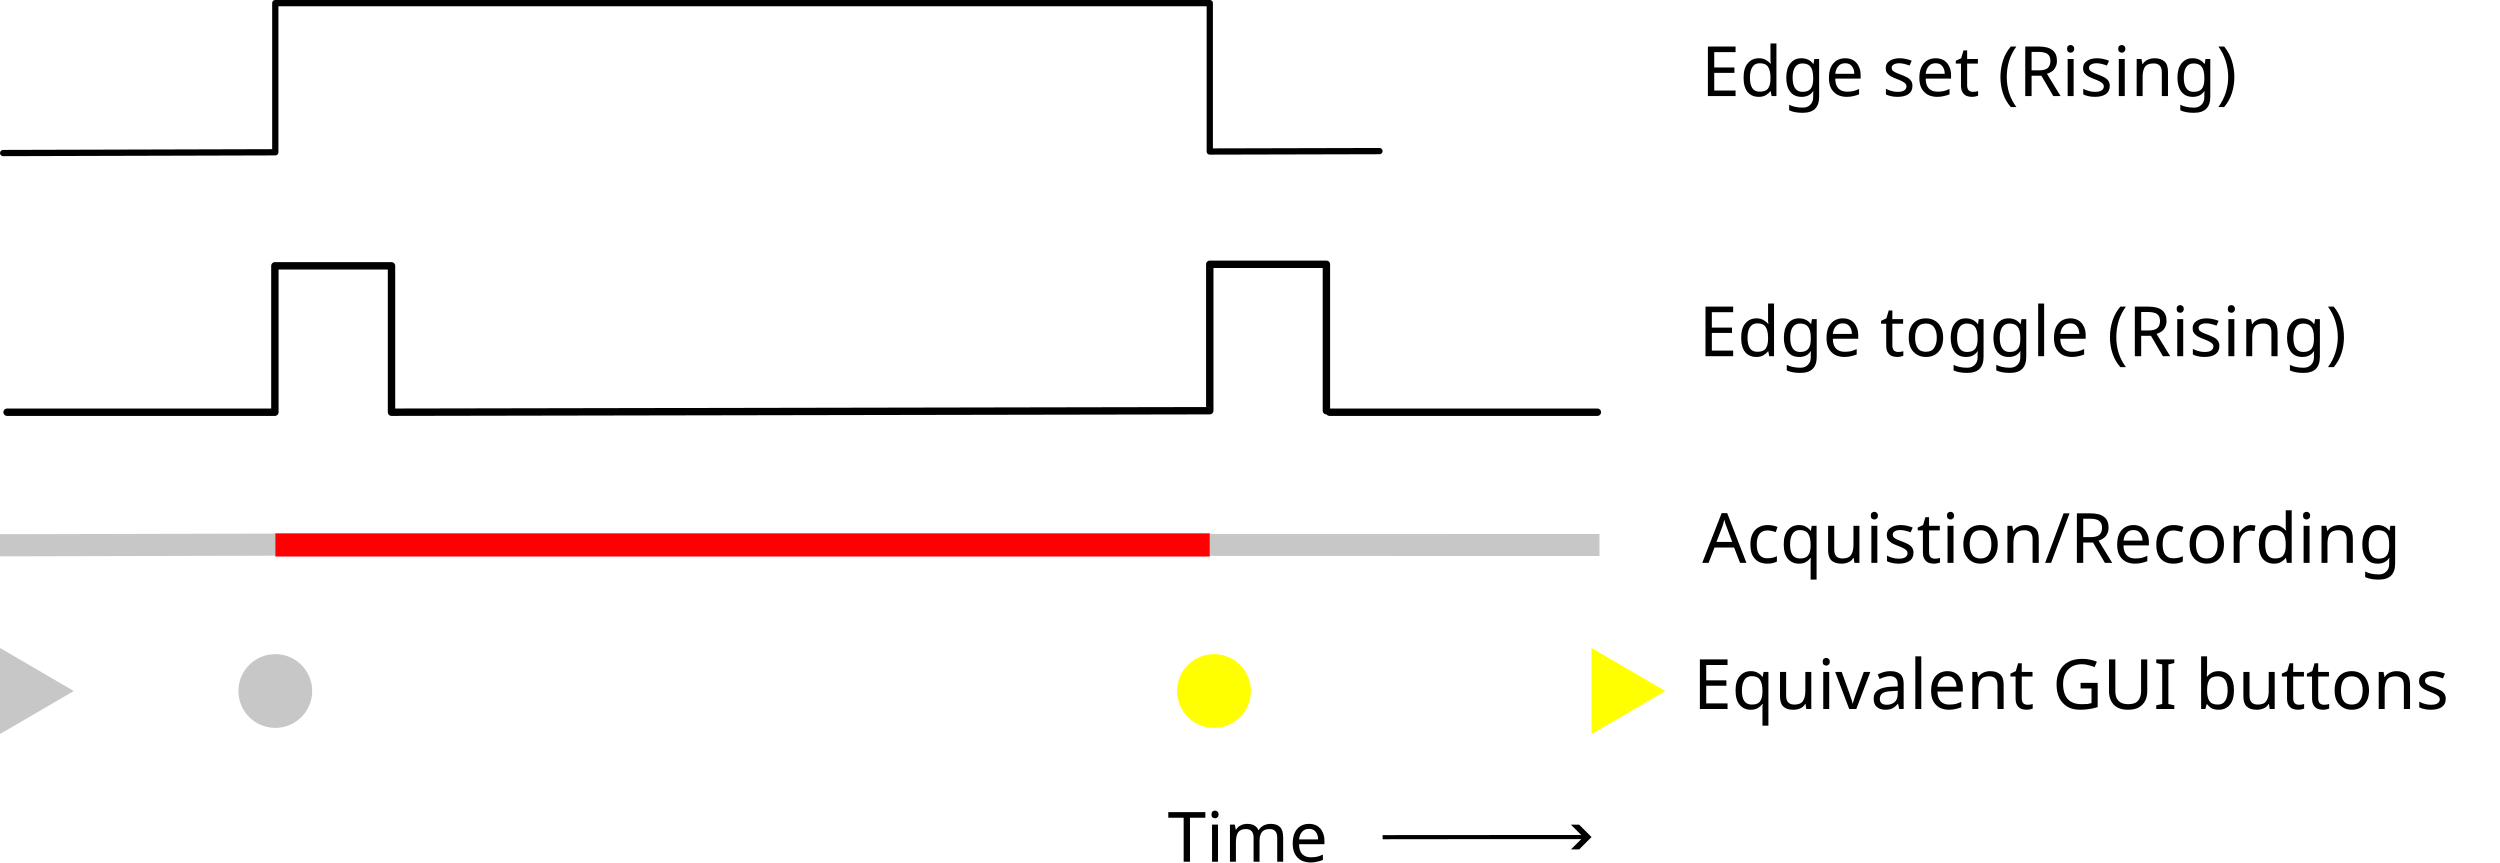
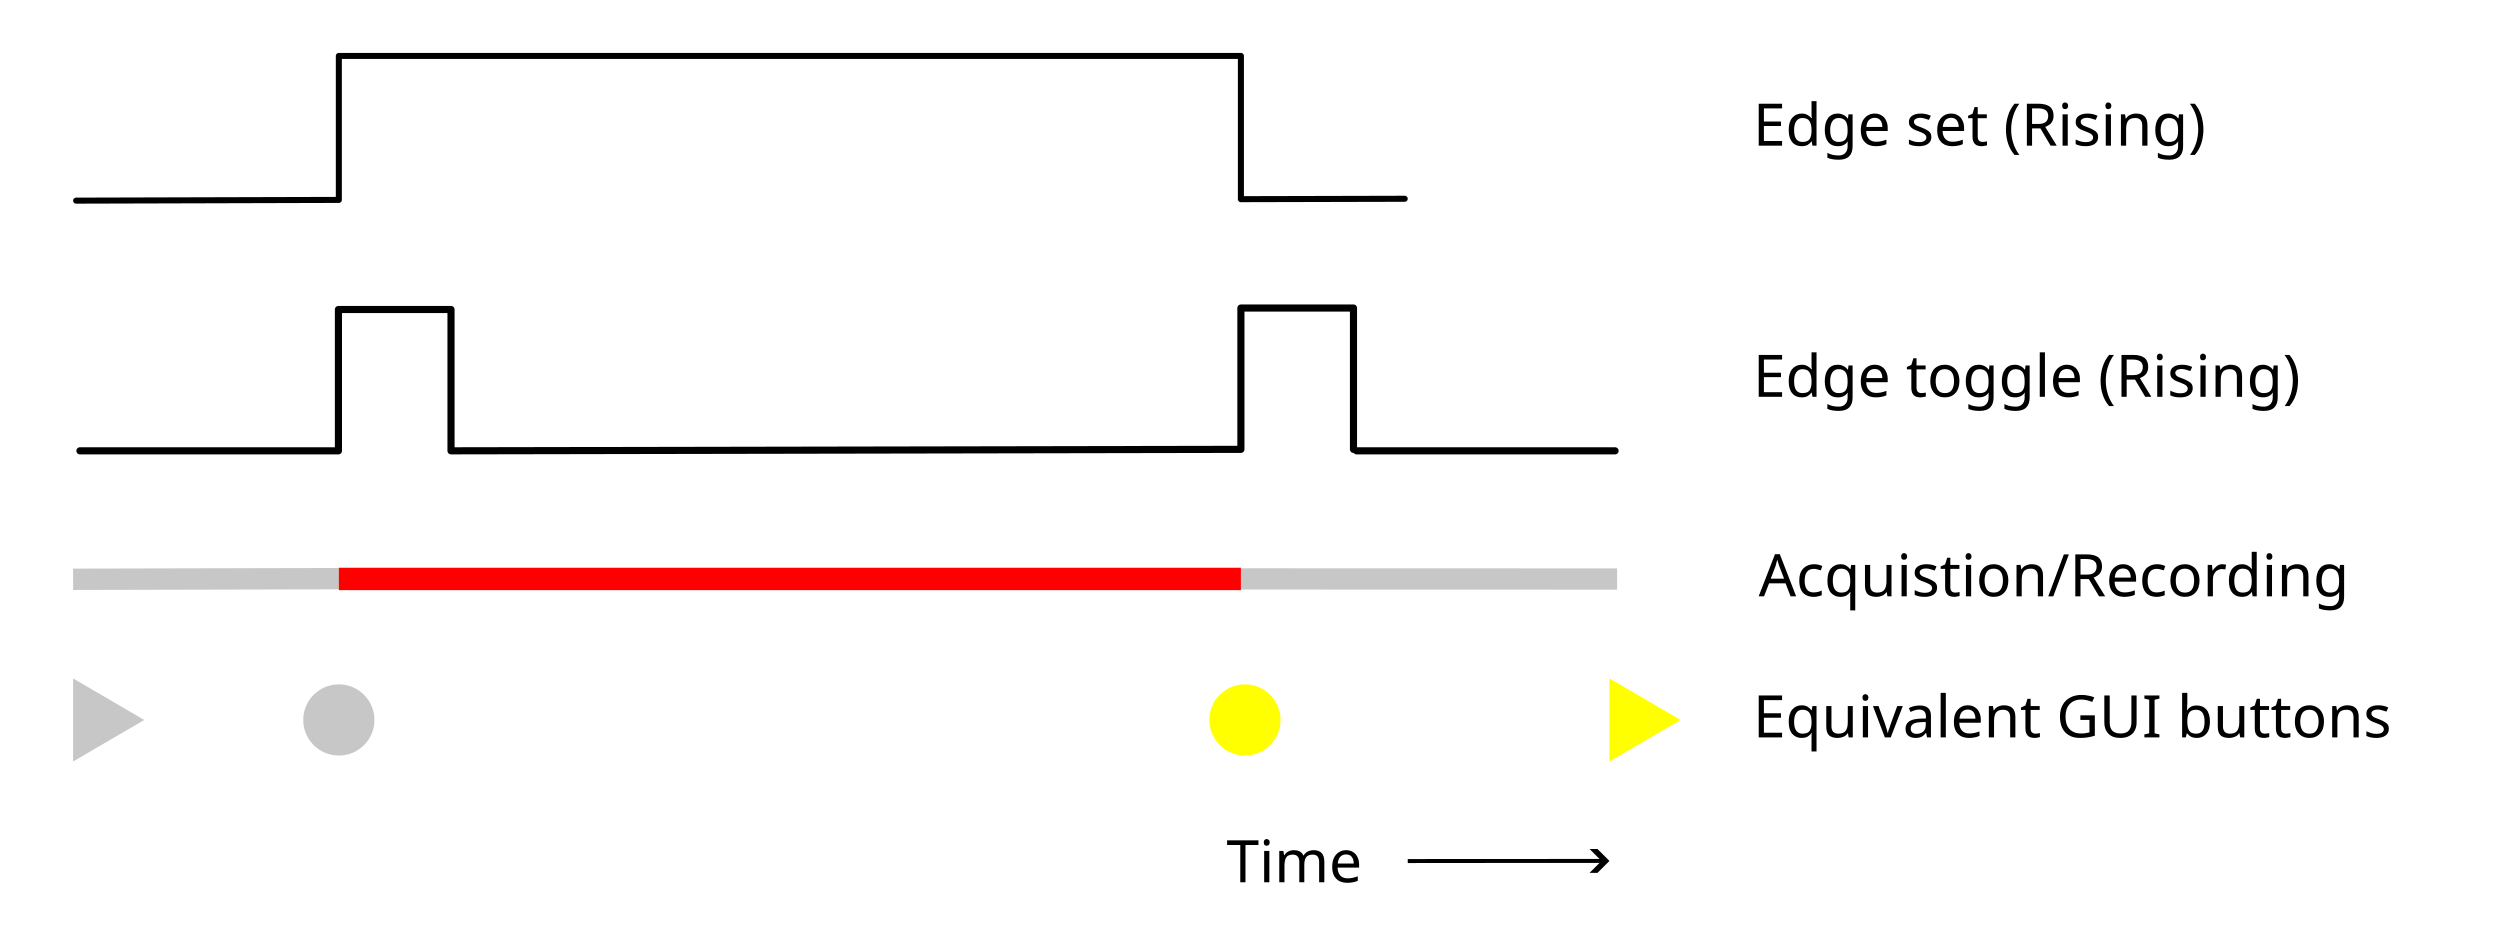
- <svg xmlns="http://www.w3.org/2000/svg" width="203.344mm" height="70.157mm" viewBox="0 0 203.344 70.157" version="1.1" id="svg5" xml:space="preserve">
+ <svg xmlns="http://www.w3.org/2000/svg" width="210.649mm" height="79.072mm" viewBox="0 0 210.649 79.072" version="1.1" id="svg5" xml:space="preserve">
  <defs id="defs2">
    <marker style="overflow:visible" id="marker15791-9-9-4-0-6" refX="0" refY="0" orient="auto-start-reverse" markerWidth="5" markerHeight="6" viewBox="0 0 5 6" preserveAspectRatio="xMidYMid">
      <path style="fill:context-stroke;fill-rule:evenodd;stroke:none" d="m 1,0 -3,3 h -2 l 3,-3 -3,-3 h 2 z" id="path15789-0-9-1-1-7" />
    </marker>
  </defs>
-   <g id="layer1" transform="translate(-15.18509,-91.52796)">
-     <path style="fill:none;stroke:#000000;stroke-width:0.509;stroke-linecap:round;stroke-linejoin:round" d="m 15.442,103.976 22.135,-0.062 V 91.782 H 113.585 V 103.852 l 13.802,-0.034" id="path346" />
-     <path id="path3982" style="fill:none;stroke:#000000;stroke-width:0.601;stroke-linecap:round;stroke-linejoin:round" d="m 145.111,125.057 h -21.782 m -76.3,0 66.556,-0.124 v -11.908 h 9.486 v 11.908 m -107.31,0.124 h 21.782 v -11.908 h 9.486 v 11.908" />
-     <text xml:space="preserve" style="font-style:normal;font-variant:normal;font-weight:normal;font-stretch:normal;font-size:5.644px;font-family:'Arial ITC';-inkscape-font-specification:'Arial ITC';text-align:center;text-anchor:middle;fill:none;stroke:#000000;stroke-width:0.6;stroke-linecap:round;stroke-linejoin:round" x="183.38" y="120.503" id="text4282">
-       <tspan id="tspan4280" style="font-style:normal;font-variant:normal;font-weight:normal;font-stretch:normal;font-size:5.644px;font-family:'Arial Rounded MT Bold';-inkscape-font-specification:'Arial Rounded MT Bold, ';fill:#000000;stroke:none;stroke-width:0.6" x="183.38" y="120.503">Edge toggle (Rising)</tspan>
+   <g id="layer1" transform="translate(-10.97497,-86.45105)">
+     <path style="fill:none;stroke:#000000;stroke-width:0.509;stroke-linecap:round;stroke-linejoin:round" d="m 17.39,103.357 22.135,-0.062 v -12.131 h 76.008 v 12.069 l 13.802,-0.034" id="path346" />
+     <path id="path3982" style="fill:none;stroke:#000000;stroke-width:0.601;stroke-linecap:round;stroke-linejoin:round" d="m 147.059,124.437 h -21.782 m -76.3,0 66.556,-0.124 v -11.908 h 9.486 v 11.908 m -107.31,0.124 h 21.782 v -11.908 h 9.486 v 11.908" />
+     <text xml:space="preserve" style="font-style:normal;font-variant:normal;font-weight:normal;font-stretch:normal;font-size:4.939px;font-family:'Arial ITC';-inkscape-font-specification:'Arial ITC';text-align:center;text-anchor:middle;fill:none;stroke:#000000;stroke-width:0.6;stroke-linecap:round;stroke-linejoin:round" x="184.954" y="119.884" id="text4282">
+       <tspan id="tspan4280" style="font-style:normal;font-variant:normal;font-weight:normal;font-stretch:normal;font-size:4.939px;font-family:Sans;-inkscape-font-specification:Sans;fill:#000000;stroke:none;stroke-width:0.6" x="184.954" y="119.884">Edge toggle (Rising)</tspan>
    </text>
-     <text xml:space="preserve" style="font-style:normal;font-variant:normal;font-weight:normal;font-stretch:normal;font-size:5.644px;font-family:'Arial ITC';-inkscape-font-specification:'Arial ITC';text-align:center;text-anchor:middle;fill:none;stroke:#000000;stroke-width:0.6;stroke-linecap:round;stroke-linejoin:round" x="179.02" y="99.341" id="text4282-4">
-       <tspan id="tspan4280-3" style="font-style:normal;font-variant:normal;font-weight:normal;font-stretch:normal;font-size:5.644px;font-family:'Arial Rounded MT Bold';-inkscape-font-specification:'Arial Rounded MT Bold, ';fill:#000000;stroke:none;stroke-width:0.6" x="179.02" y="99.341">Edge set (Rising)</tspan>
+     <text xml:space="preserve" style="font-style:normal;font-variant:normal;font-weight:normal;font-stretch:normal;font-size:4.939px;font-family:'Arial ITC';-inkscape-font-specification:'Arial ITC';text-align:center;text-anchor:middle;fill:none;stroke:#000000;stroke-width:0.6;stroke-linecap:round;stroke-linejoin:round" x="180.968" y="98.722" id="text4282-4">
+       <tspan id="tspan4280-3" style="font-style:normal;font-variant:normal;font-weight:normal;font-stretch:normal;font-size:4.939px;font-family:Sans;-inkscape-font-specification:Sans;fill:#000000;stroke:none;stroke-width:0.6" x="180.968" y="98.722">Edge set (Rising)</tspan>
    </text>
-     <text xml:space="preserve" style="font-style:normal;font-variant:normal;font-weight:normal;font-stretch:normal;font-size:5.644px;font-family:'Arial ITC';-inkscape-font-specification:'Arial ITC';text-align:center;text-anchor:middle;fill:none;stroke:#000000;stroke-width:0.6;stroke-linecap:round;stroke-linejoin:round" x="185.734" y="137.316" id="text4282-4-6-1-2">
-       <tspan id="tspan4280-3-4-5-4" style="font-style:normal;font-variant:normal;font-weight:normal;font-stretch:normal;font-size:5.644px;font-family:'Arial Rounded MT Bold';-inkscape-font-specification:'Arial Rounded MT Bold, ';fill:#000000;stroke:none;stroke-width:0.6" x="185.734" y="137.316">Acquistion/Recording</tspan>
+     <text xml:space="preserve" style="font-style:normal;font-variant:normal;font-weight:normal;font-stretch:normal;font-size:4.939px;font-family:'Arial ITC';-inkscape-font-specification:'Arial ITC';text-align:center;text-anchor:middle;fill:none;stroke:#000000;stroke-width:0.6;stroke-linecap:round;stroke-linejoin:round" x="187.248" y="136.696" id="text4282-4-6-1-2">
+       <tspan id="tspan4280-3-4-5-4" style="font-style:normal;font-variant:normal;font-weight:normal;font-stretch:normal;font-size:4.939px;font-family:Sans;-inkscape-font-specification:Sans;fill:#000000;stroke:none;stroke-width:0.6" x="187.248" y="136.696">Acquistion/Recording</tspan>
    </text>
-     <text xml:space="preserve" style="font-style:normal;font-variant:normal;font-weight:normal;font-stretch:normal;font-size:5.644px;font-family:'Arial ITC';-inkscape-font-specification:'Arial ITC';text-align:center;text-anchor:middle;fill:none;stroke:#000000;stroke-width:0.6;stroke-linecap:round;stroke-linejoin:round" x="187.304" y="149.195" id="text4282-4-6-1-2-5">
-       <tspan id="tspan4280-3-4-5-4-6" style="font-style:normal;font-variant:normal;font-weight:normal;font-stretch:normal;font-size:5.644px;font-family:'Arial Rounded MT Bold';-inkscape-font-specification:'Arial Rounded MT Bold, ';fill:#000000;stroke:none;stroke-width:0.6" x="187.304" y="149.195">Equivalent GUI buttons</tspan>
+     <text xml:space="preserve" style="font-style:normal;font-variant:normal;font-weight:normal;font-stretch:normal;font-size:4.939px;font-family:'Arial ITC';-inkscape-font-specification:'Arial ITC';text-align:center;text-anchor:middle;fill:none;stroke:#000000;stroke-width:0.6;stroke-linecap:round;stroke-linejoin:round" x="188.791" y="148.582" id="text4282-4-6-1-2-5">
+       <tspan id="tspan4280-3-4-5-4-6" style="font-style:normal;font-variant:normal;font-weight:normal;font-stretch:normal;font-size:4.939px;font-family:Sans;-inkscape-font-specification:Sans;fill:#000000;stroke:none;stroke-width:0.6" x="188.791" y="148.582">Equivalent GUI buttons</tspan>
    </text>
-     <text xml:space="preserve" style="font-size:5.644px;font-family:Miso;-inkscape-font-specification:Miso;fill:#000000;fill-opacity:1;stroke:none;stroke-width:0.417;stroke-linejoin:round;stroke-dasharray:none;stroke-dashoffset:0;stroke-opacity:0.557" x="110.149" y="161.616" id="text17605-9-4-4-5-0-1-3">
-       <tspan id="tspan17603-24-6-7-2-4-7-1" style="font-style:normal;font-variant:normal;font-weight:normal;font-stretch:normal;font-size:5.644px;font-family:'Arial Rounded MT Bold';-inkscape-font-specification:'Arial Rounded MT Bold, ';stroke-width:0.417" x="110.149" y="161.616">Time</tspan>
+     <text xml:space="preserve" style="font-size:4.939px;font-family:Miso;-inkscape-font-specification:Miso;fill:#000000;fill-opacity:1;stroke:none;stroke-width:0.417;stroke-linejoin:round;stroke-dasharray:none;stroke-dashoffset:0;stroke-opacity:0.557" x="114.326" y="160.788" id="text17605-9-4-4-5-0-1-3">
+       <tspan id="tspan17603-24-6-7-2-4-7-1" style="font-style:normal;font-variant:normal;font-weight:normal;font-stretch:normal;font-size:4.939px;font-family:Sans;-inkscape-font-specification:Sans;stroke-width:0.417" x="114.326" y="160.788">Time</tspan>
    </text>
-     <path style="fill:none;fill-opacity:1;stroke:#000000;stroke-width:0.335;stroke-linejoin:round;stroke-dasharray:none;stroke-dashoffset:0;stroke-opacity:1;marker-start:url(#marker15791-9-9-4-0-6)" d="m 144.301,159.612 c -15.585,0 -16.658,0.011 -16.658,0.011" id="path19127-1-6-1-9-9" />
-     <g id="g5" transform="translate(0,-3.238682)">
-       <path style="fill:none;stroke:#b4b4b4;stroke-width:1.8;stroke-linejoin:round;stroke-dasharray:none;stroke-opacity:0.745" d="m 15.187,139.12 22.39,-0.055" id="path1" />
-       <path style="fill:#666666;stroke:#b4b4b4;stroke-width:1.791;stroke-linejoin:round;stroke-dasharray:none;stroke-opacity:0.745" d="m 113.585,139.088 31.698,0.009" id="path1-8" />
-       <path style="fill:none;stroke:#ff0000;stroke-width:1.888;stroke-linejoin:round;stroke-dasharray:none" d="M 37.577,139.092 H 113.585" id="path1-4" />
+     <path style="fill:none;fill-opacity:1;stroke:#000000;stroke-width:0.335;stroke-linejoin:round;stroke-dasharray:none;stroke-dashoffset:0;stroke-opacity:1;marker-start:url(#marker15791-9-9-4-0-6)" d="m 146.249,158.993 c -15.585,0 -16.658,0.011 -16.658,0.011" id="path19127-1-6-1-9-9" />
+     <g id="g1" transform="translate(1.947862,-0.6191371)">
+       <g id="g5" transform="translate(0,-3.238682)">
+         <path style="fill:none;stroke:#b4b4b4;stroke-width:1.8;stroke-linejoin:round;stroke-dasharray:none;stroke-opacity:0.745" d="m 15.187,139.12 22.39,-0.055" id="path1" />
+         <path style="fill:#666666;stroke:#b4b4b4;stroke-width:1.791;stroke-linejoin:round;stroke-dasharray:none;stroke-opacity:0.745" d="m 113.585,139.088 31.698,0.009" id="path1-8" />
+         <path style="fill:none;stroke:#ff0000;stroke-width:1.888;stroke-linejoin:round;stroke-dasharray:none" d="M 37.577,139.092 H 113.585" id="path1-4" />
+       </g>
    </g>
-     <g id="g4">
+     <g id="g4" transform="translate(1.947862,-0.6191371)">
      <path style="opacity:0.744;fill:#b4b4b4;fill-opacity:1;stroke:none;stroke-width:0.391;stroke-linecap:square;paint-order:stroke fill markers" id="path3" d="M 100.287,209.811 77.899,222.736 V 196.885 Z" transform="matrix(0.2680034,0,0,0.2707807,-5.692153,90.92069)" />
      <path style="opacity:0.744;fill:#b4b4b4;fill-opacity:1;stroke:none;stroke-width:0.37;stroke-linecap:square;paint-order:stroke fill markers" id="path4" d="m 40.577,147.733 a 3,3 0 0 1 -2.996,3 3,3 0 0 1 -3.004,-2.992 3,3 0 0 1 2.988,-3.008 3,3 0 0 1 3.012,2.984" />
      <path style="opacity:1;fill:#ffff00;fill-opacity:1;stroke:none;stroke-width:0.37;stroke-linecap:square;paint-order:stroke fill markers" id="path4-0" d="m 116.926,147.733 a 3,3 0 0 1 -2.996,3 3,3 0 0 1 -3.004,-2.992 3,3 0 0 1 2.988,-3.008 3,3 0 0 1 3.012,2.984" />
      <path style="opacity:1;fill:#ffff00;fill-opacity:1;stroke:none;stroke-width:0.391;stroke-linecap:square;paint-order:stroke fill markers" id="path3-5" d="M 100.287,209.811 77.899,222.736 V 196.885 Z" transform="matrix(0.2680034,0,0,0.2707807,123.759,90.92069)" />
    </g>
  </g>
</svg>
